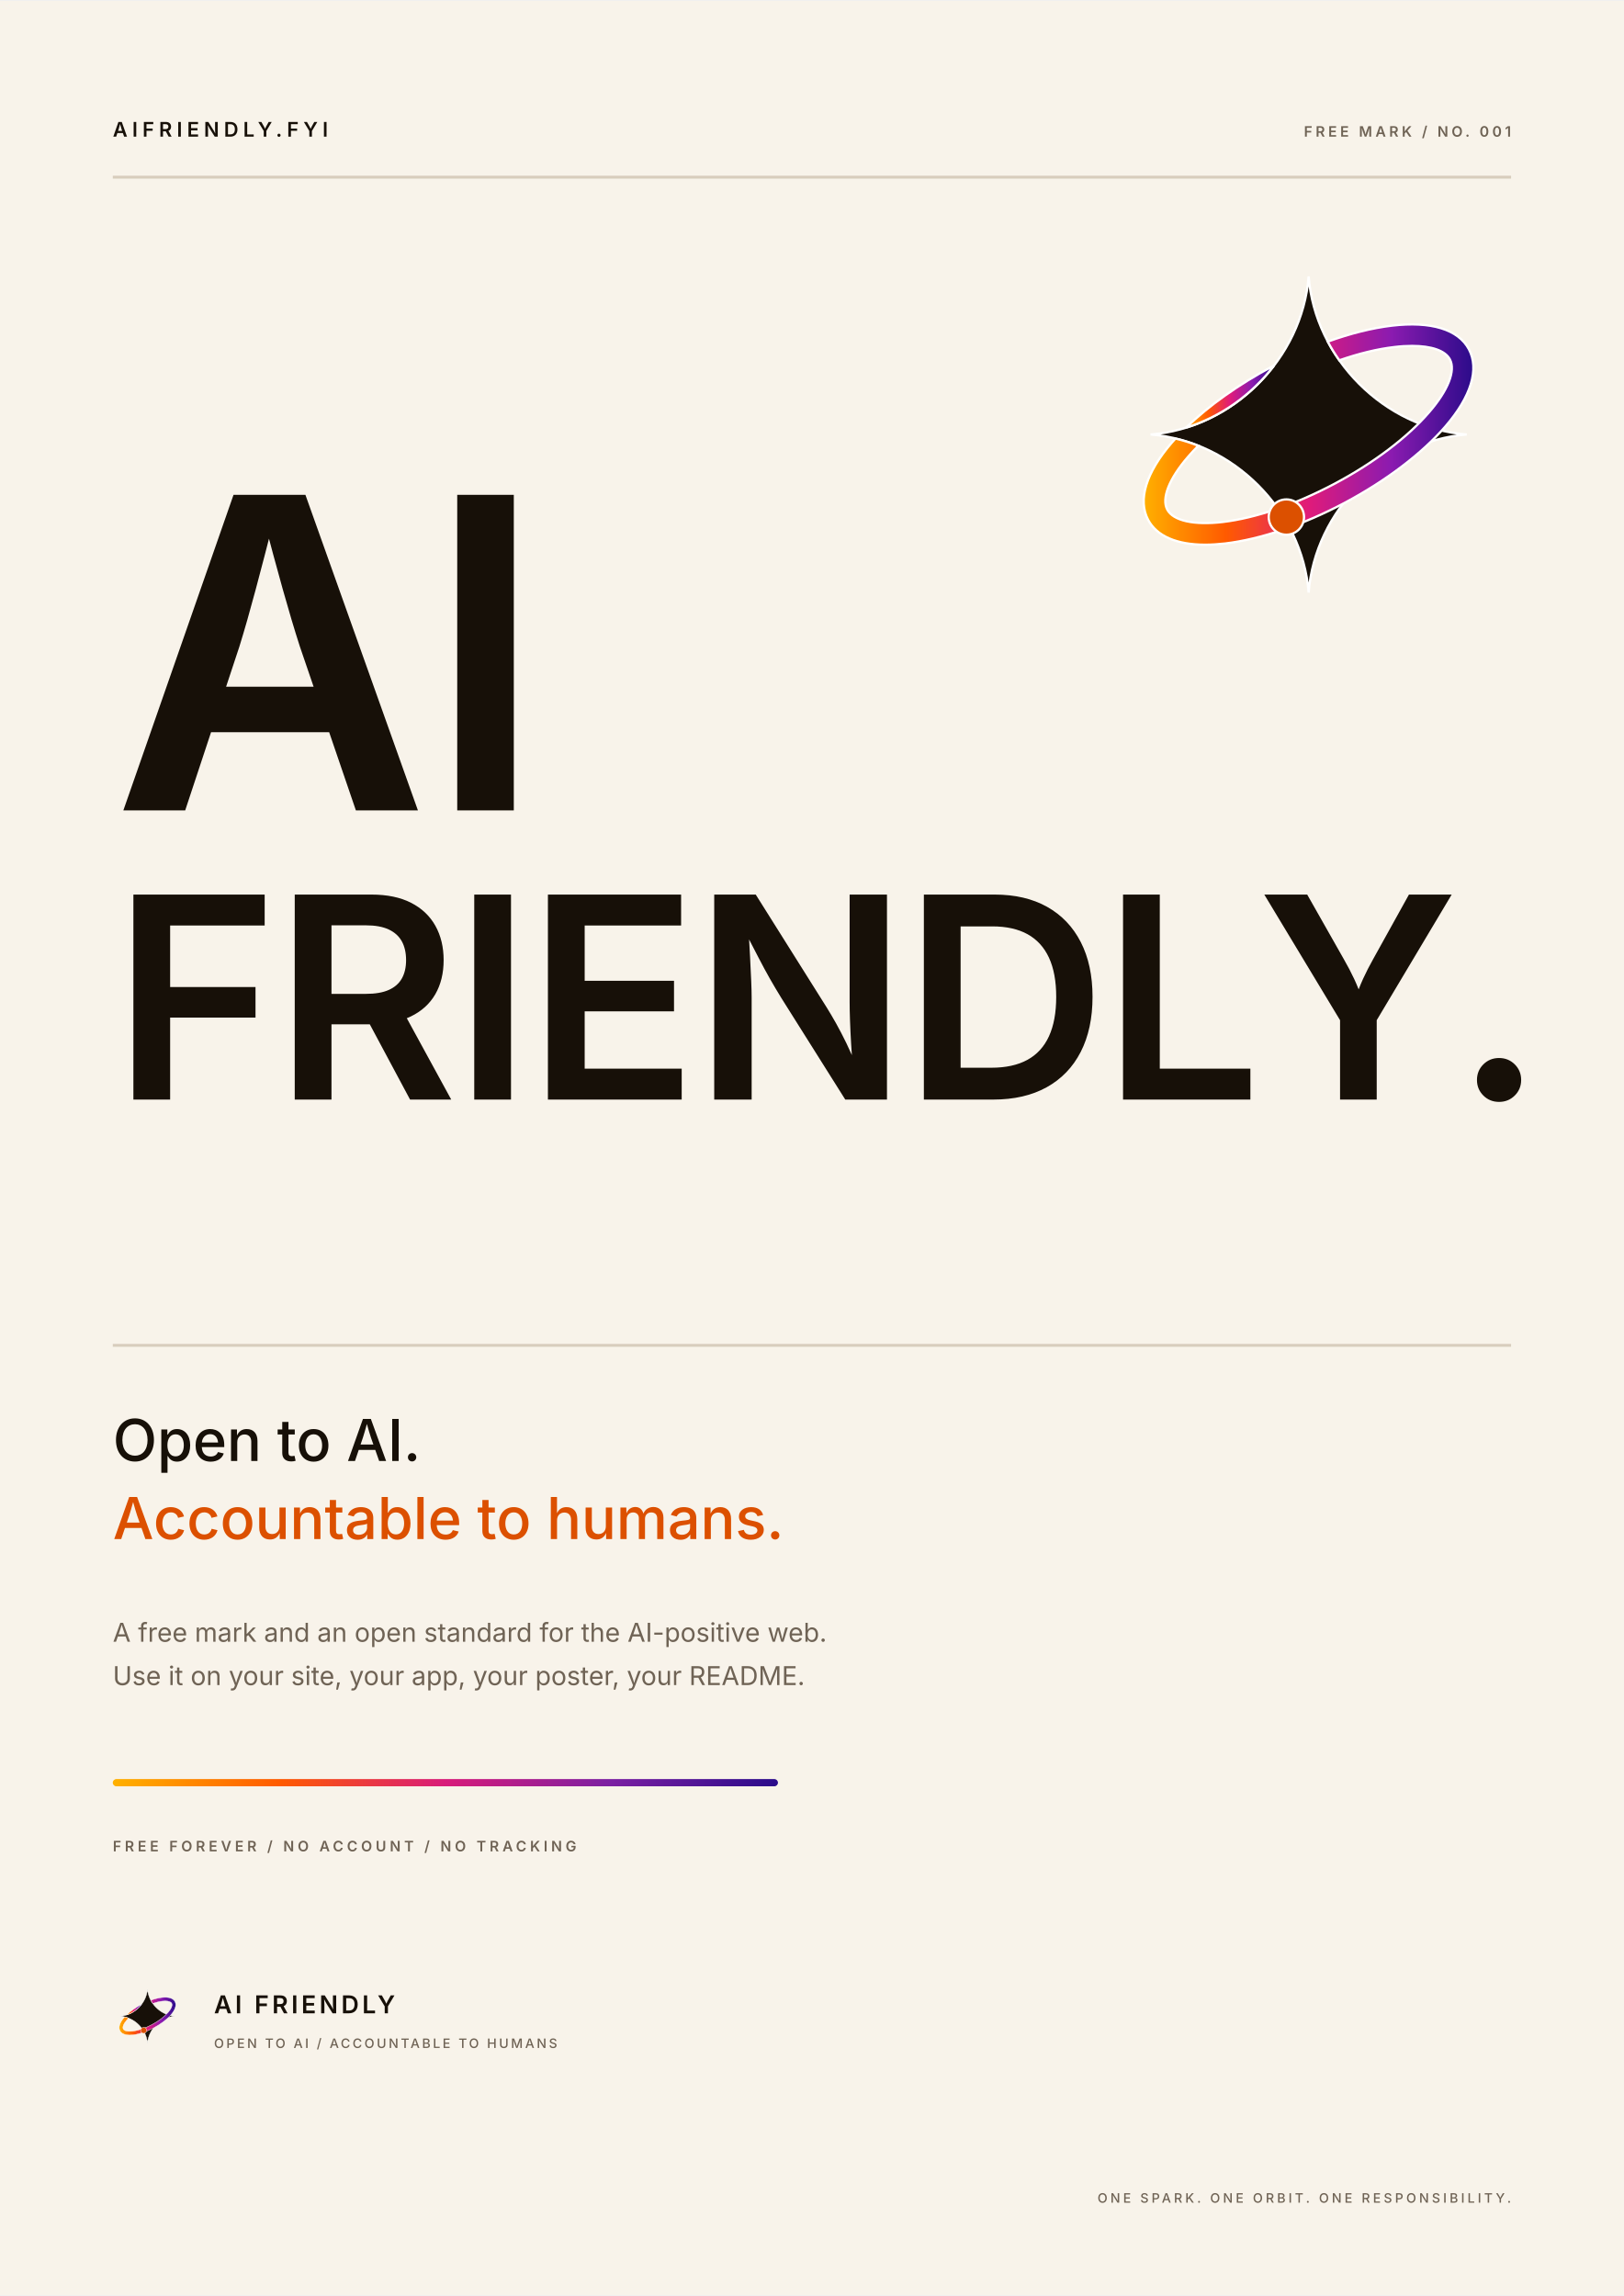
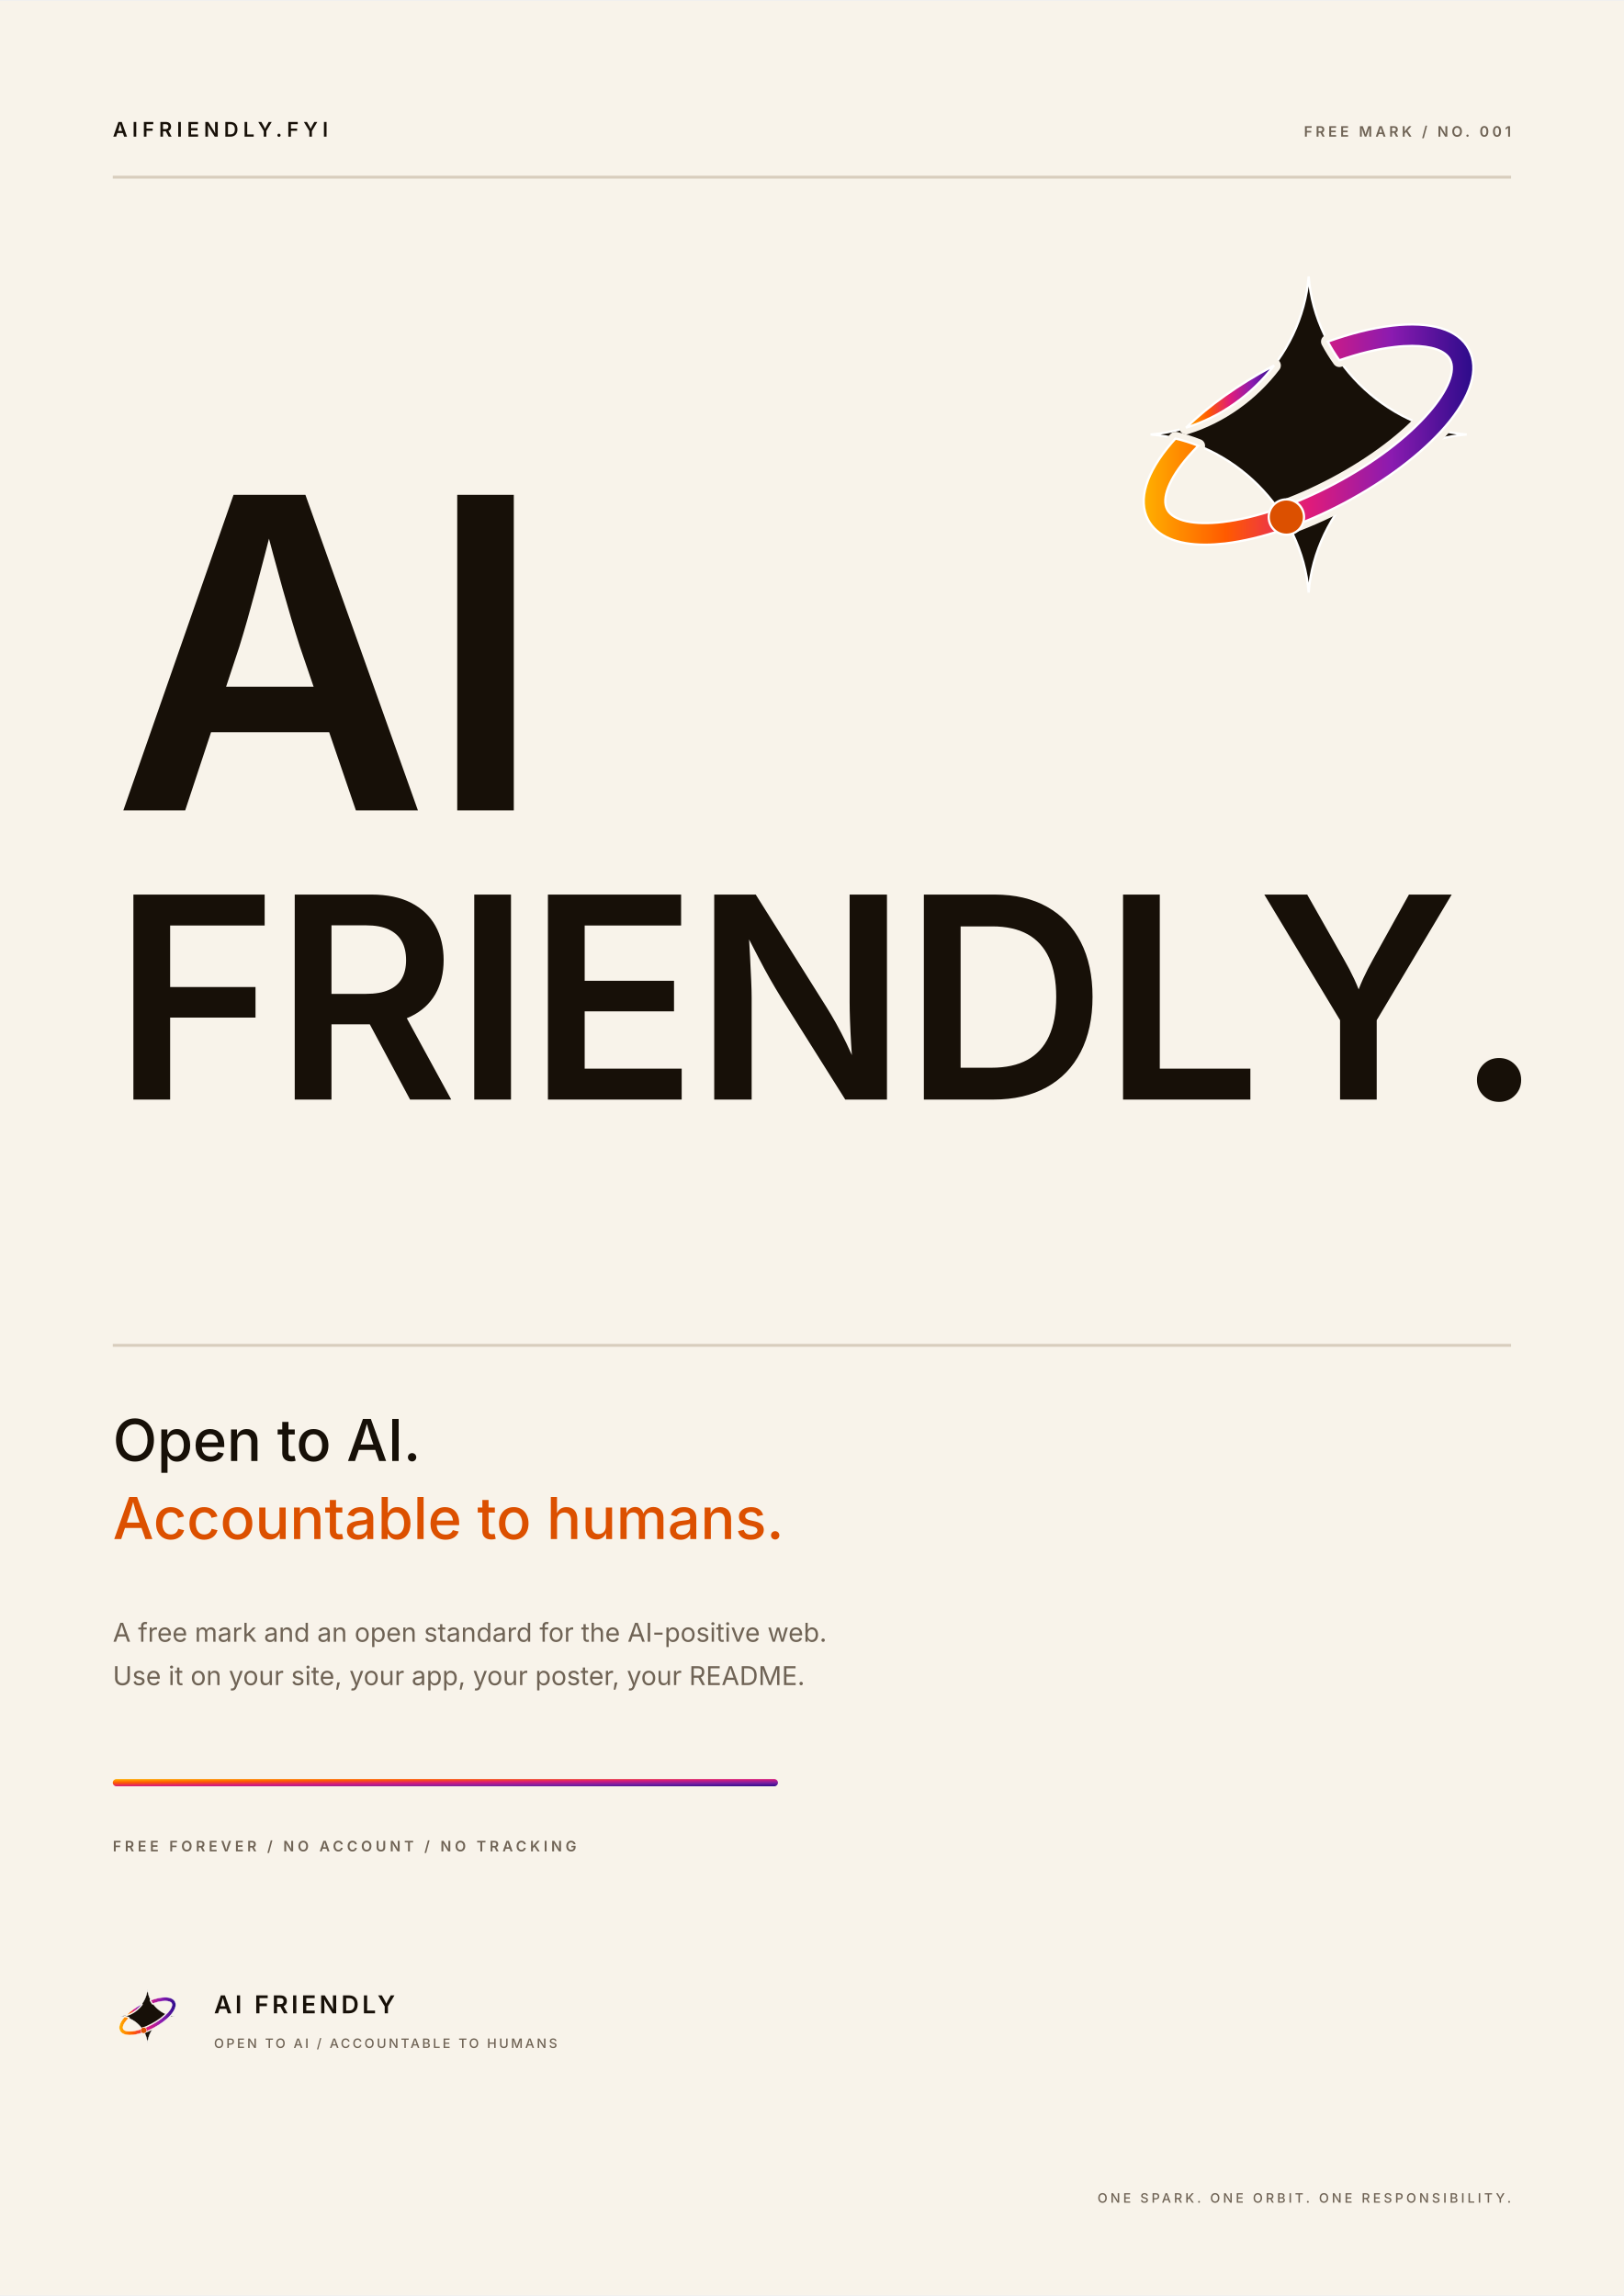
<svg xmlns="http://www.w3.org/2000/svg" width="297mm" height="420mm" viewBox="0 0 1123 1587" role="img" aria-label="AI Friendly poster">
  <defs>
    <linearGradient id="spec" x1="10" y1="6" x2="54" y2="58" gradientUnits="userSpaceOnUse">
      <stop offset="0" stop-color="#ffb000" />
      <stop offset=".27" stop-color="#ff6a00" />
      <stop offset=".52" stop-color="#e01b7a" />
      <stop offset=".74" stop-color="#8b1bb0" />
      <stop offset="1" stop-color="#2b0b8a" />
    </linearGradient>
-     <linearGradient id="specwide" x1="0" y1="0" x2="1" y2="0">
+     <linearGradient id="specwide" x1="0" y1="0" x2="1" y2="1">
      <stop offset="0" stop-color="#ffb000" />
      <stop offset=".25" stop-color="#ff5a00" />
      <stop offset=".5" stop-color="#d81b7a" />
      <stop offset=".75" stop-color="#7b1fa2" />
      <stop offset="1" stop-color="#2b0b8a" />
    </linearGradient>
  </defs>
  <rect width="1123" height="1587" fill="#f8f3ea" />
  <text x="78" y="94" font-family="Inter, Arial, sans-serif" font-size="14" font-weight="600" letter-spacing="3.2" fill="#171008">AIFRIENDLY.FYI</text>
  <text x="1045" y="94" text-anchor="end" font-family="Inter, Arial, sans-serif" font-size="10" font-weight="600" letter-spacing="2.2" fill="#6f6355">FREE MARK / NO. 001</text>
  <line x1="78" y1="122" x2="1045" y2="122" stroke="#d8cdbd" stroke-width="2" />
  <g transform="translate(765.00 160.00) scale(0.77778)">
    <defs>
-       <linearGradient id="g1m19" gradientUnits="userSpaceOnUse" x1="70.949" y1="146.286" x2="149.285" y2="146.286">
+       <linearGradient id="g1m22" gradientUnits="userSpaceOnUse" x1="70.949" y1="146.286" x2="149.285" y2="146.286">
        <stop offset="0" stop-color="#FFB000" />
        <stop offset="0.25" stop-color="#FF5A00" />
        <stop offset="0.5" stop-color="#E01B7A" />
        <stop offset="0.75" stop-color="#8B1BB0" />
        <stop offset="1" stop-color="#2B0B8A" />
      </linearGradient>
-       <linearGradient id="g2m19" gradientUnits="userSpaceOnUse" x1="33.495" y1="180" x2="326.505" y2="180">
+       <linearGradient id="g2m22" gradientUnits="userSpaceOnUse" x1="33.495" y1="180" x2="326.505" y2="180">
        <stop offset="0" stop-color="#FFB000" />
        <stop offset="0.25" stop-color="#FF5A00" />
        <stop offset="0.5" stop-color="#E01B7A" />
        <stop offset="0.75" stop-color="#8B1BB0" />
        <stop offset="1" stop-color="#2B0B8A" />
      </linearGradient>
    </defs>
-     <path d="M180,39.4c-5.6,73.1-67.5,135-140.6,140.6c73.1,5.6,135,67.5,140.6,140.6c5.6-73.1,67.5-135,140.6-140.6C247.5,174.4,185.6,112.5,180,39.4z" fill="#171008" stroke="#FFFFFF" stroke-width="2" />
-     <path d="M149.3,118.6c-0.5,0.3-1,0.5-1.5,0.8c-30,16-56.7,35-76.8,54.5C102.1,164.3,129.6,144.5,149.3,118.6z" fill="url(#g1m19)" stroke="#FFFFFF" stroke-width="2" />
-     <path d="M322.5,104.2c-9.4-17.7-33.7-25.1-68.5-21c-17.5,2.1-36.9,6.9-57,14.2c3.1,5.8,6.5,11.3,10.3,16.6c17.3-6,33.9-10.1,49-11.8c5.6-0.7,10.8-1,15.6-1c17.4,0,29.6,4.2,33.7,12c5.3,9.9-1.6,27.5-18.5,47c-19.3,22.4-49.1,45-83.9,63.5c-34.8,18.5-70.2,30.6-99.6,34.1c-25.6,3-44-1.1-49.3-11c-5.3-9.9,1.6-27.5,18.5-47c2.8-3.3,5.9-6.6,9.1-9.8c-6.6-2.6-13.4-4.8-20.3-6.4c-1.1,1.3-2.3,2.5-3.4,3.8c-22.8,26.5-30.3,50.8-20.9,68.5c7.7,14.5,25.4,22.1,50.8,22.1c5.5,0,11.5-0.4,17.7-1.1c31.7-3.8,69.5-16.6,106.3-36.2c36.8-19.6,68.6-43.7,89.5-67.9C324.5,146.2,331.9,121.9,322.5,104.2z" fill="url(#g2m19)" stroke="#FFFFFF" stroke-width="2" />
+     <mask id="kom22" maskUnits="userSpaceOnUse" x="-20" y="-20" width="400" height="400">
+       <rect x="-20" y="-20" width="400" height="400" fill="#fff" />
+       <path d="M149.3,118.6c-0.5,0.3-1,0.5-1.5,0.8c-30,16-56.7,35-76.8,54.5C102.1,164.3,129.6,144.5,149.3,118.6z" fill="#000" stroke="#000" stroke-width="12" stroke-linejoin="round" />
+       <path d="M322.5,104.2c-9.4-17.7-33.7-25.1-68.5-21c-17.5,2.1-36.9,6.9-57,14.2c3.1,5.8,6.5,11.3,10.3,16.6c17.3-6,33.9-10.1,49-11.8c5.6-0.7,10.8-1,15.6-1c17.4,0,29.6,4.2,33.7,12c5.3,9.9-1.6,27.5-18.5,47c-19.3,22.4-49.1,45-83.9,63.5c-34.8,18.5-70.2,30.6-99.6,34.1c-25.6,3-44-1.1-49.3-11c-5.3-9.9,1.6-27.5,18.5-47c2.8-3.3,5.9-6.6,9.1-9.8c-6.6-2.6-13.4-4.8-20.3-6.4c-1.1,1.3-2.3,2.5-3.4,3.8c-22.8,26.5-30.3,50.8-20.9,68.5c7.7,14.5,25.4,22.1,50.8,22.1c5.5,0,11.5-0.4,17.7-1.1c31.7-3.8,69.5-16.6,106.3-36.2c36.8-19.6,68.6-43.7,89.5-67.9C324.5,146.2,331.9,121.9,322.5,104.2z" fill="#000" stroke="#000" stroke-width="12" stroke-linejoin="round" />
+     </mask>
+     <path d="M180,39.4c-5.6,73.1-67.5,135-140.6,140.6c73.1,5.6,135,67.5,140.6,140.6c5.6-73.1,67.5-135,140.6-140.6C247.5,174.4,185.6,112.5,180,39.4z" fill="#171008" stroke="#FFFFFF" stroke-width="2" mask="url(#kom22)" />
+     <path d="M149.3,118.6c-0.5,0.3-1,0.5-1.5,0.8c-30,16-56.7,35-76.8,54.5C102.1,164.3,129.6,144.5,149.3,118.6z" fill="url(#g1m22)" stroke="#FFFFFF" stroke-width="2" />
+     <path d="M322.5,104.2c-9.4-17.7-33.7-25.1-68.5-21c-17.5,2.1-36.9,6.9-57,14.2c3.1,5.8,6.5,11.3,10.3,16.6c17.3-6,33.9-10.1,49-11.8c5.6-0.7,10.8-1,15.6-1c17.4,0,29.6,4.2,33.7,12c5.3,9.9-1.6,27.5-18.5,47c-19.3,22.4-49.1,45-83.9,63.5c-34.8,18.5-70.2,30.6-99.6,34.1c-25.6,3-44-1.1-49.3-11c-5.3-9.9,1.6-27.5,18.5-47c2.8-3.3,5.9-6.6,9.1-9.8c-6.6-2.6-13.4-4.8-20.3-6.4c-1.1,1.3-2.3,2.5-3.4,3.8c-22.8,26.5-30.3,50.8-20.9,68.5c7.7,14.5,25.4,22.1,50.8,22.1c5.5,0,11.5-0.4,17.7-1.1c31.7-3.8,69.5-16.6,106.3-36.2c36.8-19.6,68.6-43.7,89.5-67.9C324.5,146.2,331.9,121.9,322.5,104.2z" fill="url(#g2m22)" stroke="#FFFFFF" stroke-width="2" />
    <circle cx="160.2" cy="253.4" r="15.7" fill="#dc5000" stroke="#FFFFFF" stroke-width="2" />
  </g>
  <path d="M85.30 560.00 161.49 341.74H211.22L289.02 560.00H246.12L207.37 446.64Q201.70 429.04 195.50 406.88Q189.31 384.72 181.83 356.36H190.06Q182.78 384.90 176.81 407.25Q170.84 429.61 165.56 446.64L128.07 560.00ZM129.68 505.92V474.43H244.64V505.92Z M355.32 341.74V560.00H316.20V341.74Z" fill="#171008" />
  <path d="M92.25 760.00V618.21H183.03V639.61H117.66V682.18H176.70V703.31H117.66V760.00Z M203.83 760.00V618.21H256.88Q273.17 618.21 284.28 623.90Q295.40 629.60 301.10 639.82Q306.80 650.04 306.80 663.56Q306.80 677.14 301.05 687.12Q295.30 697.10 284.09 702.52Q272.89 707.94 256.46 707.94H218.64V686.89H253.11Q262.76 686.89 268.86 684.17Q274.96 681.46 277.90 676.25Q280.83 671.05 280.83 663.56Q280.83 655.94 277.90 650.58Q274.96 645.23 268.83 642.35Q262.70 639.48 252.99 639.48H229.24V760.00ZM283.58 760.00 249.18 695.70H276.94L312.05 760.00Z M353.38 618.21V760.00H327.97V618.21Z M378.92 760.00V618.21H471.02V639.61H404.34V677.84H466.12V698.97H404.34V738.60H471.43V760.00Z M493.93 760.00V618.21H522.64L571.71 696.29Q574.75 701.15 578.19 707.28Q581.63 713.42 585.32 721.00Q589.01 728.58 592.66 737.82H589.82Q589.10 729.80 588.60 721.37Q588.10 712.94 587.83 705.38Q587.57 697.81 587.57 692.58V618.21H613.39V760.00H584.55L540.32 689.72Q536.15 682.94 532.41 676.37Q528.67 669.81 524.40 661.52Q520.12 653.23 514.05 641.51H517.62Q518.20 651.87 518.70 661.16Q519.20 670.44 519.50 677.76Q519.81 685.07 519.81 689.59V760.00Z M686.89 760.00H650.99V737.98H685.61Q700.50 737.98 710.47 732.55Q720.43 727.12 725.43 716.20Q730.43 705.29 730.43 688.95Q730.43 672.71 725.43 661.88Q720.43 651.06 710.63 645.64Q700.84 640.22 686.30 640.22H650.29V618.21H687.84Q709.00 618.21 724.13 626.69Q739.26 635.18 747.40 651.04Q755.55 666.90 755.55 688.95Q755.55 711.09 747.39 727.02Q739.23 742.94 723.86 751.47Q708.49 760.00 686.89 760.00ZM664.32 618.21V760.00H638.91V618.21Z M776.65 760.00V618.21H802.06V738.60H864.71V760.00Z M926.73 760.00V705.10L874.34 618.21H904.01L929.35 662.92Q933.39 669.94 936.52 676.63Q939.65 683.31 942.97 692.94H936.32Q939.57 683.19 942.67 676.44Q945.76 669.70 949.58 662.92L974.37 618.21H1003.92L952.08 705.10V760.00Z M1036.69 761.61Q1030.26 761.61 1025.83 757.22Q1021.41 752.83 1021.41 746.44Q1021.41 740.05 1025.83 735.65Q1030.26 731.26 1036.69 731.26Q1043.11 731.26 1047.54 735.65Q1051.97 740.05 1051.97 746.44Q1051.97 752.83 1047.54 757.22Q1043.11 761.61 1036.69 761.61Z" fill="#171008" />
  <line x1="78" y1="930" x2="1045" y2="930" stroke="#d8cdbd" stroke-width="2" />
  <text x="78" y="1010" font-family="Inter, Arial, sans-serif" font-size="40" font-weight="500" fill="#171008">Open to AI.</text>
  <text x="78" y="1064" font-family="Inter, Arial, sans-serif" font-size="40" font-weight="500" fill="#dc5000">Accountable to humans.</text>
  <text x="78" y="1135" font-family="Inter, Arial, sans-serif" font-size="18" fill="#6f6355">A free mark and an open standard for the AI-positive web.</text>
  <text x="78" y="1165" font-family="Inter, Arial, sans-serif" font-size="18" fill="#6f6355">Use it on your site, your app, your poster, your README.</text>
  <rect x="78" y="1230" width="460" height="5" rx="2.5" fill="url(#specwide)" />
  <text x="78" y="1280" font-family="Inter, Arial, sans-serif" font-size="10" font-weight="600" letter-spacing="2.4" fill="#6f6355">FREE FOREVER / NO ACCOUNT / NO TRACKING</text>
  <g transform="translate(78.00 1370.00) scale(0.13333)">
    <defs>
-       <linearGradient id="g1m20" gradientUnits="userSpaceOnUse" x1="70.949" y1="146.286" x2="149.285" y2="146.286">
+       <linearGradient id="g1m23" gradientUnits="userSpaceOnUse" x1="70.949" y1="146.286" x2="149.285" y2="146.286">
        <stop offset="0" stop-color="#FFB000" />
        <stop offset="0.25" stop-color="#FF5A00" />
        <stop offset="0.5" stop-color="#E01B7A" />
        <stop offset="0.75" stop-color="#8B1BB0" />
        <stop offset="1" stop-color="#2B0B8A" />
      </linearGradient>
-       <linearGradient id="g2m20" gradientUnits="userSpaceOnUse" x1="33.495" y1="180" x2="326.505" y2="180">
+       <linearGradient id="g2m23" gradientUnits="userSpaceOnUse" x1="33.495" y1="180" x2="326.505" y2="180">
        <stop offset="0" stop-color="#FFB000" />
        <stop offset="0.25" stop-color="#FF5A00" />
        <stop offset="0.5" stop-color="#E01B7A" />
        <stop offset="0.75" stop-color="#8B1BB0" />
        <stop offset="1" stop-color="#2B0B8A" />
      </linearGradient>
    </defs>
-     <path d="M180,39.4c-5.6,73.1-67.5,135-140.6,140.6c73.1,5.6,135,67.5,140.6,140.6c5.6-73.1,67.5-135,140.6-140.6C247.5,174.4,185.6,112.5,180,39.4z" fill="#171008" stroke="#FFFFFF" stroke-width="2" />
-     <path d="M149.3,118.6c-0.5,0.3-1,0.5-1.5,0.8c-30,16-56.7,35-76.8,54.5C102.1,164.3,129.6,144.5,149.3,118.6z" fill="url(#g1m20)" stroke="#FFFFFF" stroke-width="2" />
-     <path d="M322.5,104.2c-9.4-17.7-33.7-25.1-68.5-21c-17.5,2.1-36.9,6.9-57,14.2c3.1,5.8,6.5,11.3,10.3,16.6c17.3-6,33.9-10.1,49-11.8c5.6-0.7,10.8-1,15.6-1c17.4,0,29.6,4.2,33.7,12c5.3,9.9-1.6,27.5-18.5,47c-19.3,22.4-49.1,45-83.9,63.5c-34.8,18.5-70.2,30.6-99.6,34.1c-25.6,3-44-1.1-49.3-11c-5.3-9.9,1.6-27.5,18.5-47c2.8-3.3,5.9-6.6,9.1-9.8c-6.6-2.6-13.4-4.8-20.3-6.4c-1.1,1.3-2.3,2.5-3.4,3.8c-22.8,26.5-30.3,50.8-20.9,68.5c7.7,14.5,25.4,22.1,50.8,22.1c5.5,0,11.5-0.4,17.7-1.1c31.7-3.8,69.5-16.6,106.3-36.2c36.8-19.6,68.6-43.7,89.5-67.9C324.5,146.2,331.9,121.9,322.5,104.2z" fill="url(#g2m20)" stroke="#FFFFFF" stroke-width="2" />
+     <mask id="kom23" maskUnits="userSpaceOnUse" x="-20" y="-20" width="400" height="400">
+       <rect x="-20" y="-20" width="400" height="400" fill="#fff" />
+       <path d="M149.3,118.6c-0.5,0.3-1,0.5-1.5,0.8c-30,16-56.7,35-76.8,54.5C102.1,164.3,129.6,144.5,149.3,118.6z" fill="#000" stroke="#000" stroke-width="12" stroke-linejoin="round" />
+       <path d="M322.5,104.2c-9.4-17.7-33.7-25.1-68.5-21c-17.5,2.1-36.9,6.9-57,14.2c3.1,5.8,6.5,11.3,10.3,16.6c17.3-6,33.9-10.1,49-11.8c5.6-0.7,10.8-1,15.6-1c17.4,0,29.6,4.2,33.7,12c5.3,9.9-1.6,27.5-18.5,47c-19.3,22.4-49.1,45-83.9,63.5c-34.8,18.5-70.2,30.6-99.6,34.1c-25.6,3-44-1.1-49.3-11c-5.3-9.9,1.6-27.5,18.5-47c2.8-3.3,5.9-6.6,9.1-9.8c-6.6-2.6-13.4-4.8-20.3-6.4c-1.1,1.3-2.3,2.5-3.4,3.8c-22.8,26.5-30.3,50.8-20.9,68.5c7.7,14.5,25.4,22.1,50.8,22.1c5.5,0,11.5-0.4,17.7-1.1c31.7-3.8,69.5-16.6,106.3-36.2c36.8-19.6,68.6-43.7,89.5-67.9C324.5,146.2,331.9,121.9,322.5,104.2z" fill="#000" stroke="#000" stroke-width="12" stroke-linejoin="round" />
+     </mask>
+     <path d="M180,39.4c-5.6,73.1-67.5,135-140.6,140.6c73.1,5.6,135,67.5,140.6,140.6c5.6-73.1,67.5-135,140.6-140.6C247.5,174.4,185.6,112.5,180,39.4z" fill="#171008" stroke="#FFFFFF" stroke-width="2" mask="url(#kom23)" />
+     <path d="M149.3,118.6c-0.5,0.3-1,0.5-1.5,0.8c-30,16-56.7,35-76.8,54.5C102.1,164.3,129.6,144.5,149.3,118.6z" fill="url(#g1m23)" stroke="#FFFFFF" stroke-width="2" />
+     <path d="M322.5,104.2c-9.4-17.7-33.7-25.1-68.5-21c-17.5,2.1-36.9,6.9-57,14.2c3.1,5.8,6.5,11.3,10.3,16.6c17.3-6,33.9-10.1,49-11.8c5.6-0.7,10.8-1,15.6-1c17.4,0,29.6,4.2,33.7,12c5.3,9.9-1.6,27.5-18.5,47c-19.3,22.4-49.1,45-83.9,63.5c-34.8,18.5-70.2,30.6-99.6,34.1c-25.6,3-44-1.1-49.3-11c-5.3-9.9,1.6-27.5,18.5-47c2.8-3.3,5.9-6.6,9.1-9.8c-6.6-2.6-13.4-4.8-20.3-6.4c-1.1,1.3-2.3,2.5-3.4,3.8c-22.8,26.5-30.3,50.8-20.9,68.5c7.7,14.5,25.4,22.1,50.8,22.1c5.5,0,11.5-0.4,17.7-1.1c31.7-3.8,69.5-16.6,106.3-36.2c36.8-19.6,68.6-43.7,89.5-67.9C324.5,146.2,331.9,121.9,322.5,104.2z" fill="url(#g2m23)" stroke="#FFFFFF" stroke-width="2" />
    <circle cx="160.2" cy="253.4" r="15.7" fill="#dc5000" stroke="#FFFFFF" stroke-width="2" />
  </g>
  <text x="148" y="1392" font-family="Inter, Arial, sans-serif" font-size="17" font-weight="600" letter-spacing="2.2" fill="#171008">AI FRIENDLY</text>
  <text x="148" y="1416" font-family="Inter, Arial, sans-serif" font-size="9" font-weight="500" letter-spacing="1.6" fill="#6f6355">OPEN TO AI / ACCOUNTABLE TO HUMANS</text>
  <text x="1045" y="1523" text-anchor="end" font-family="Inter, Arial, sans-serif" font-size="9" font-weight="500" letter-spacing="2" fill="#6f6355">ONE SPARK. ONE ORBIT. ONE RESPONSIBILITY.</text>
</svg>
